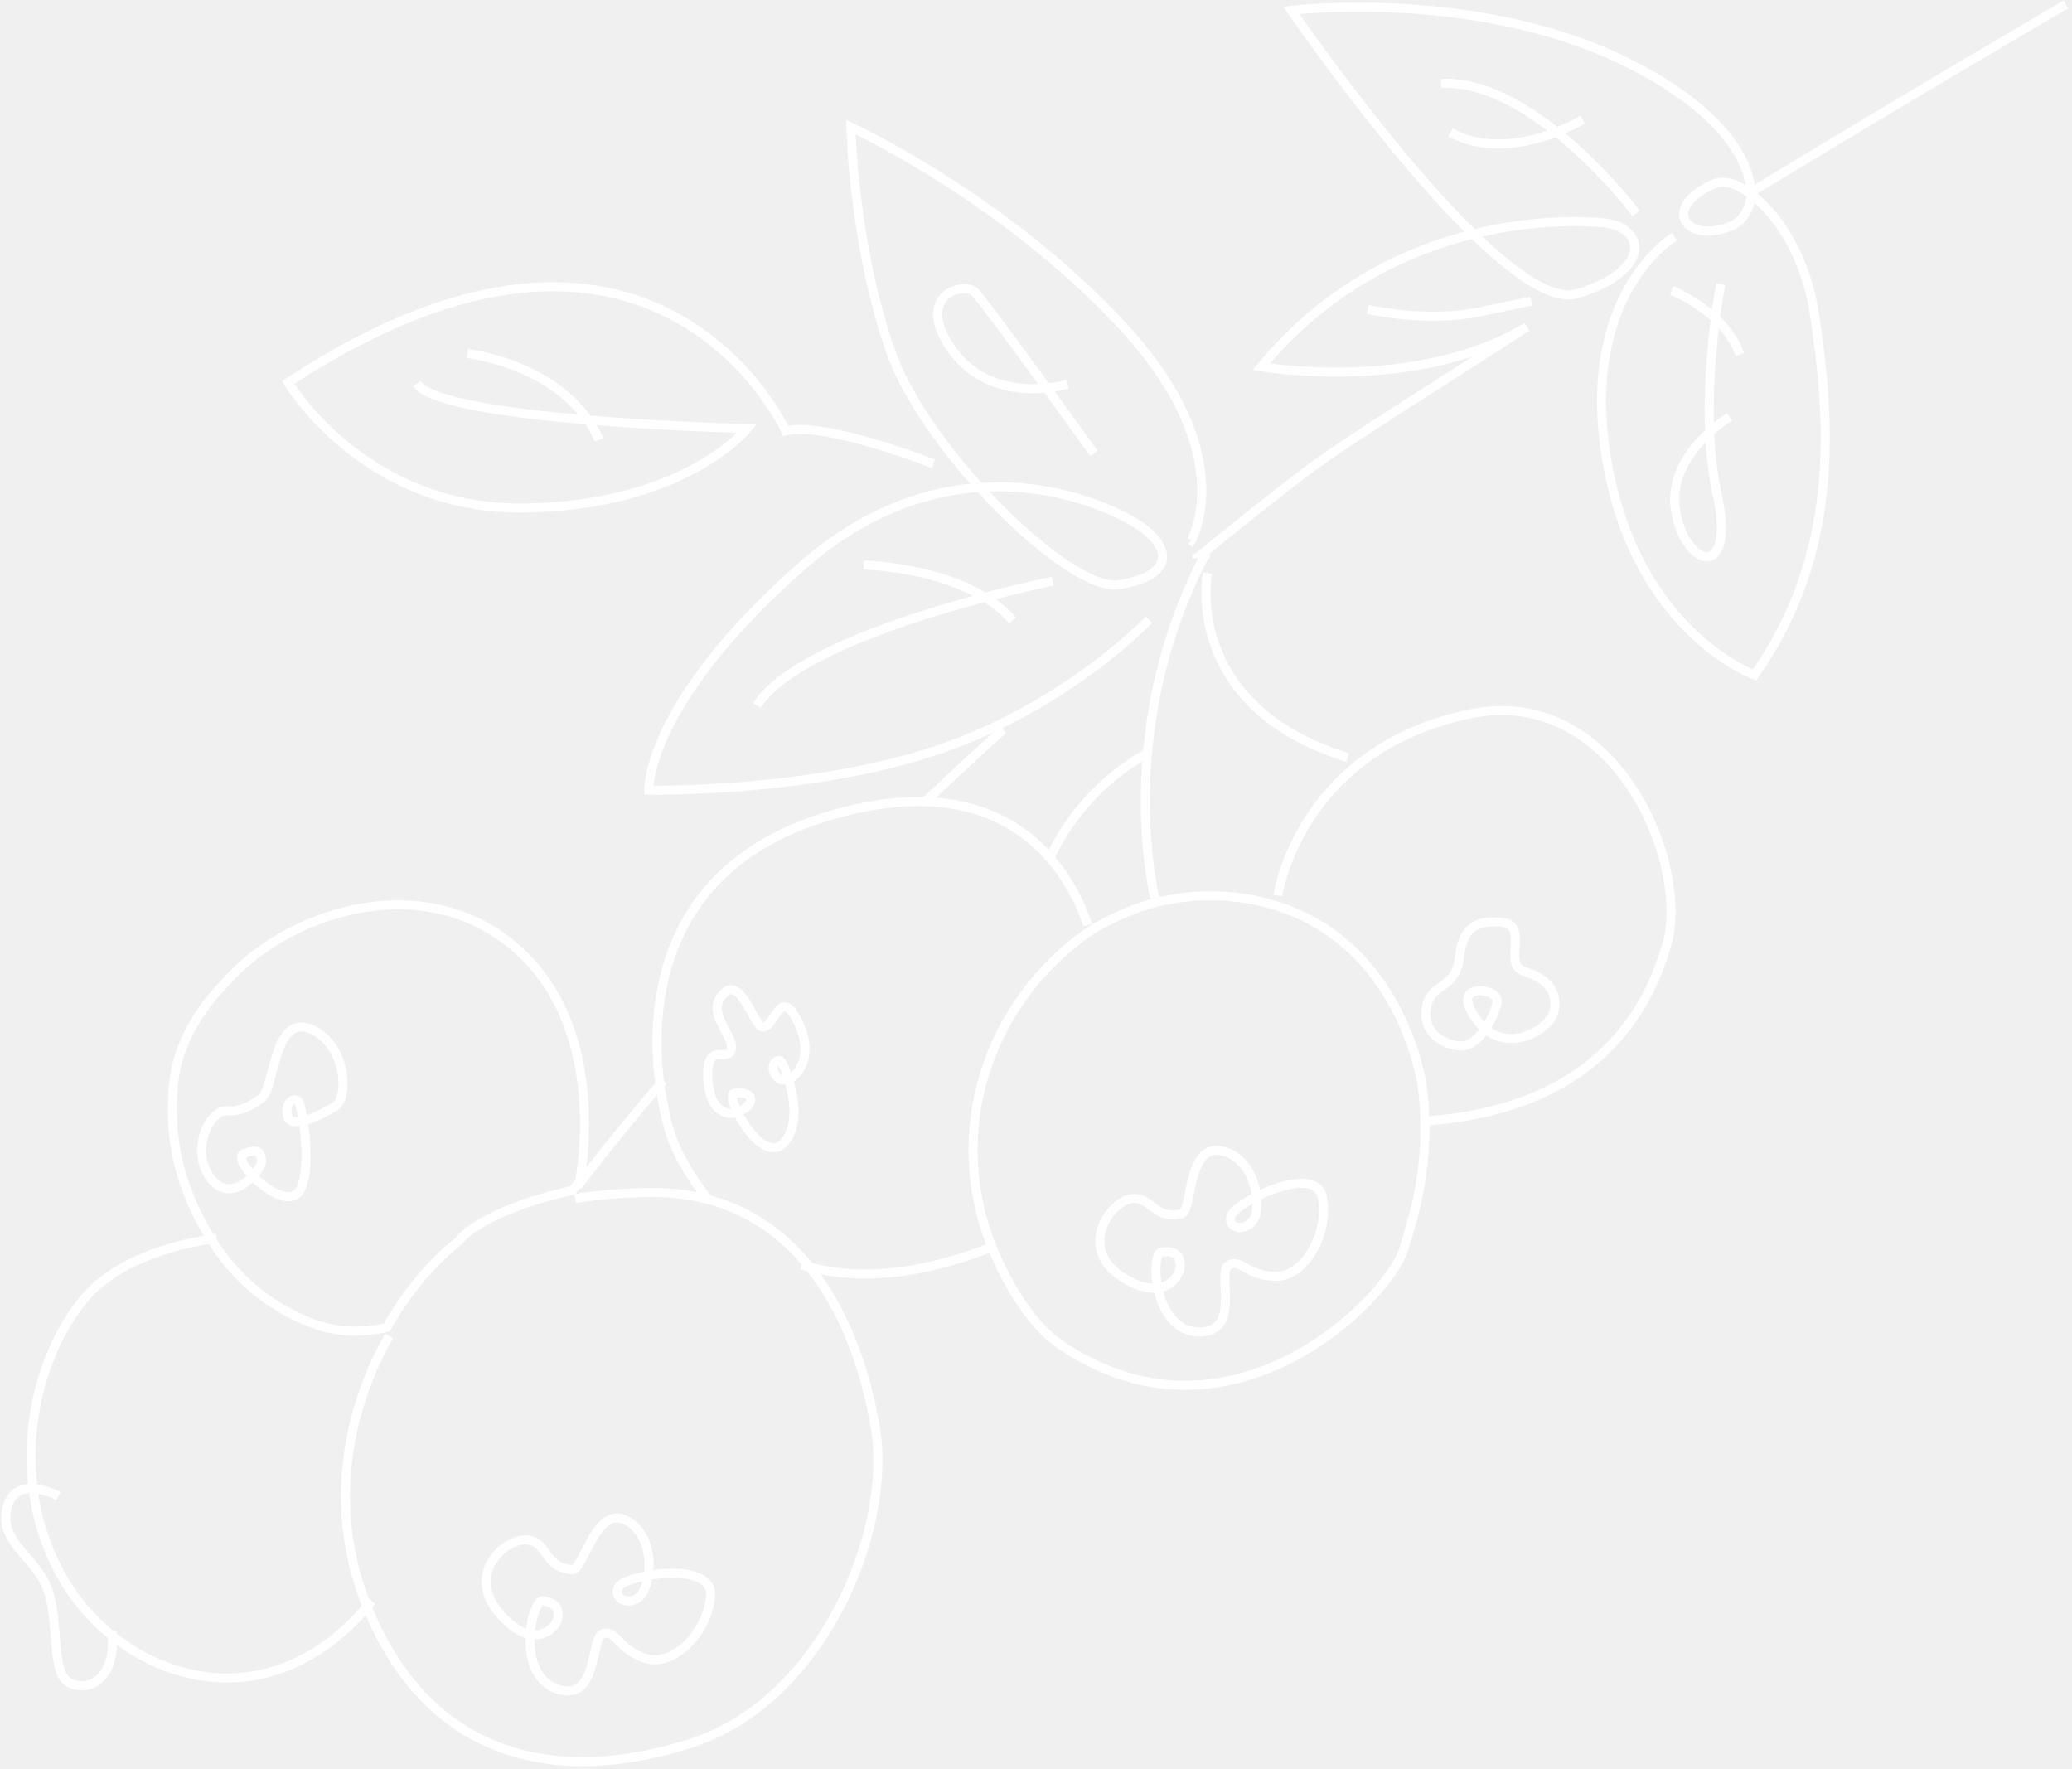
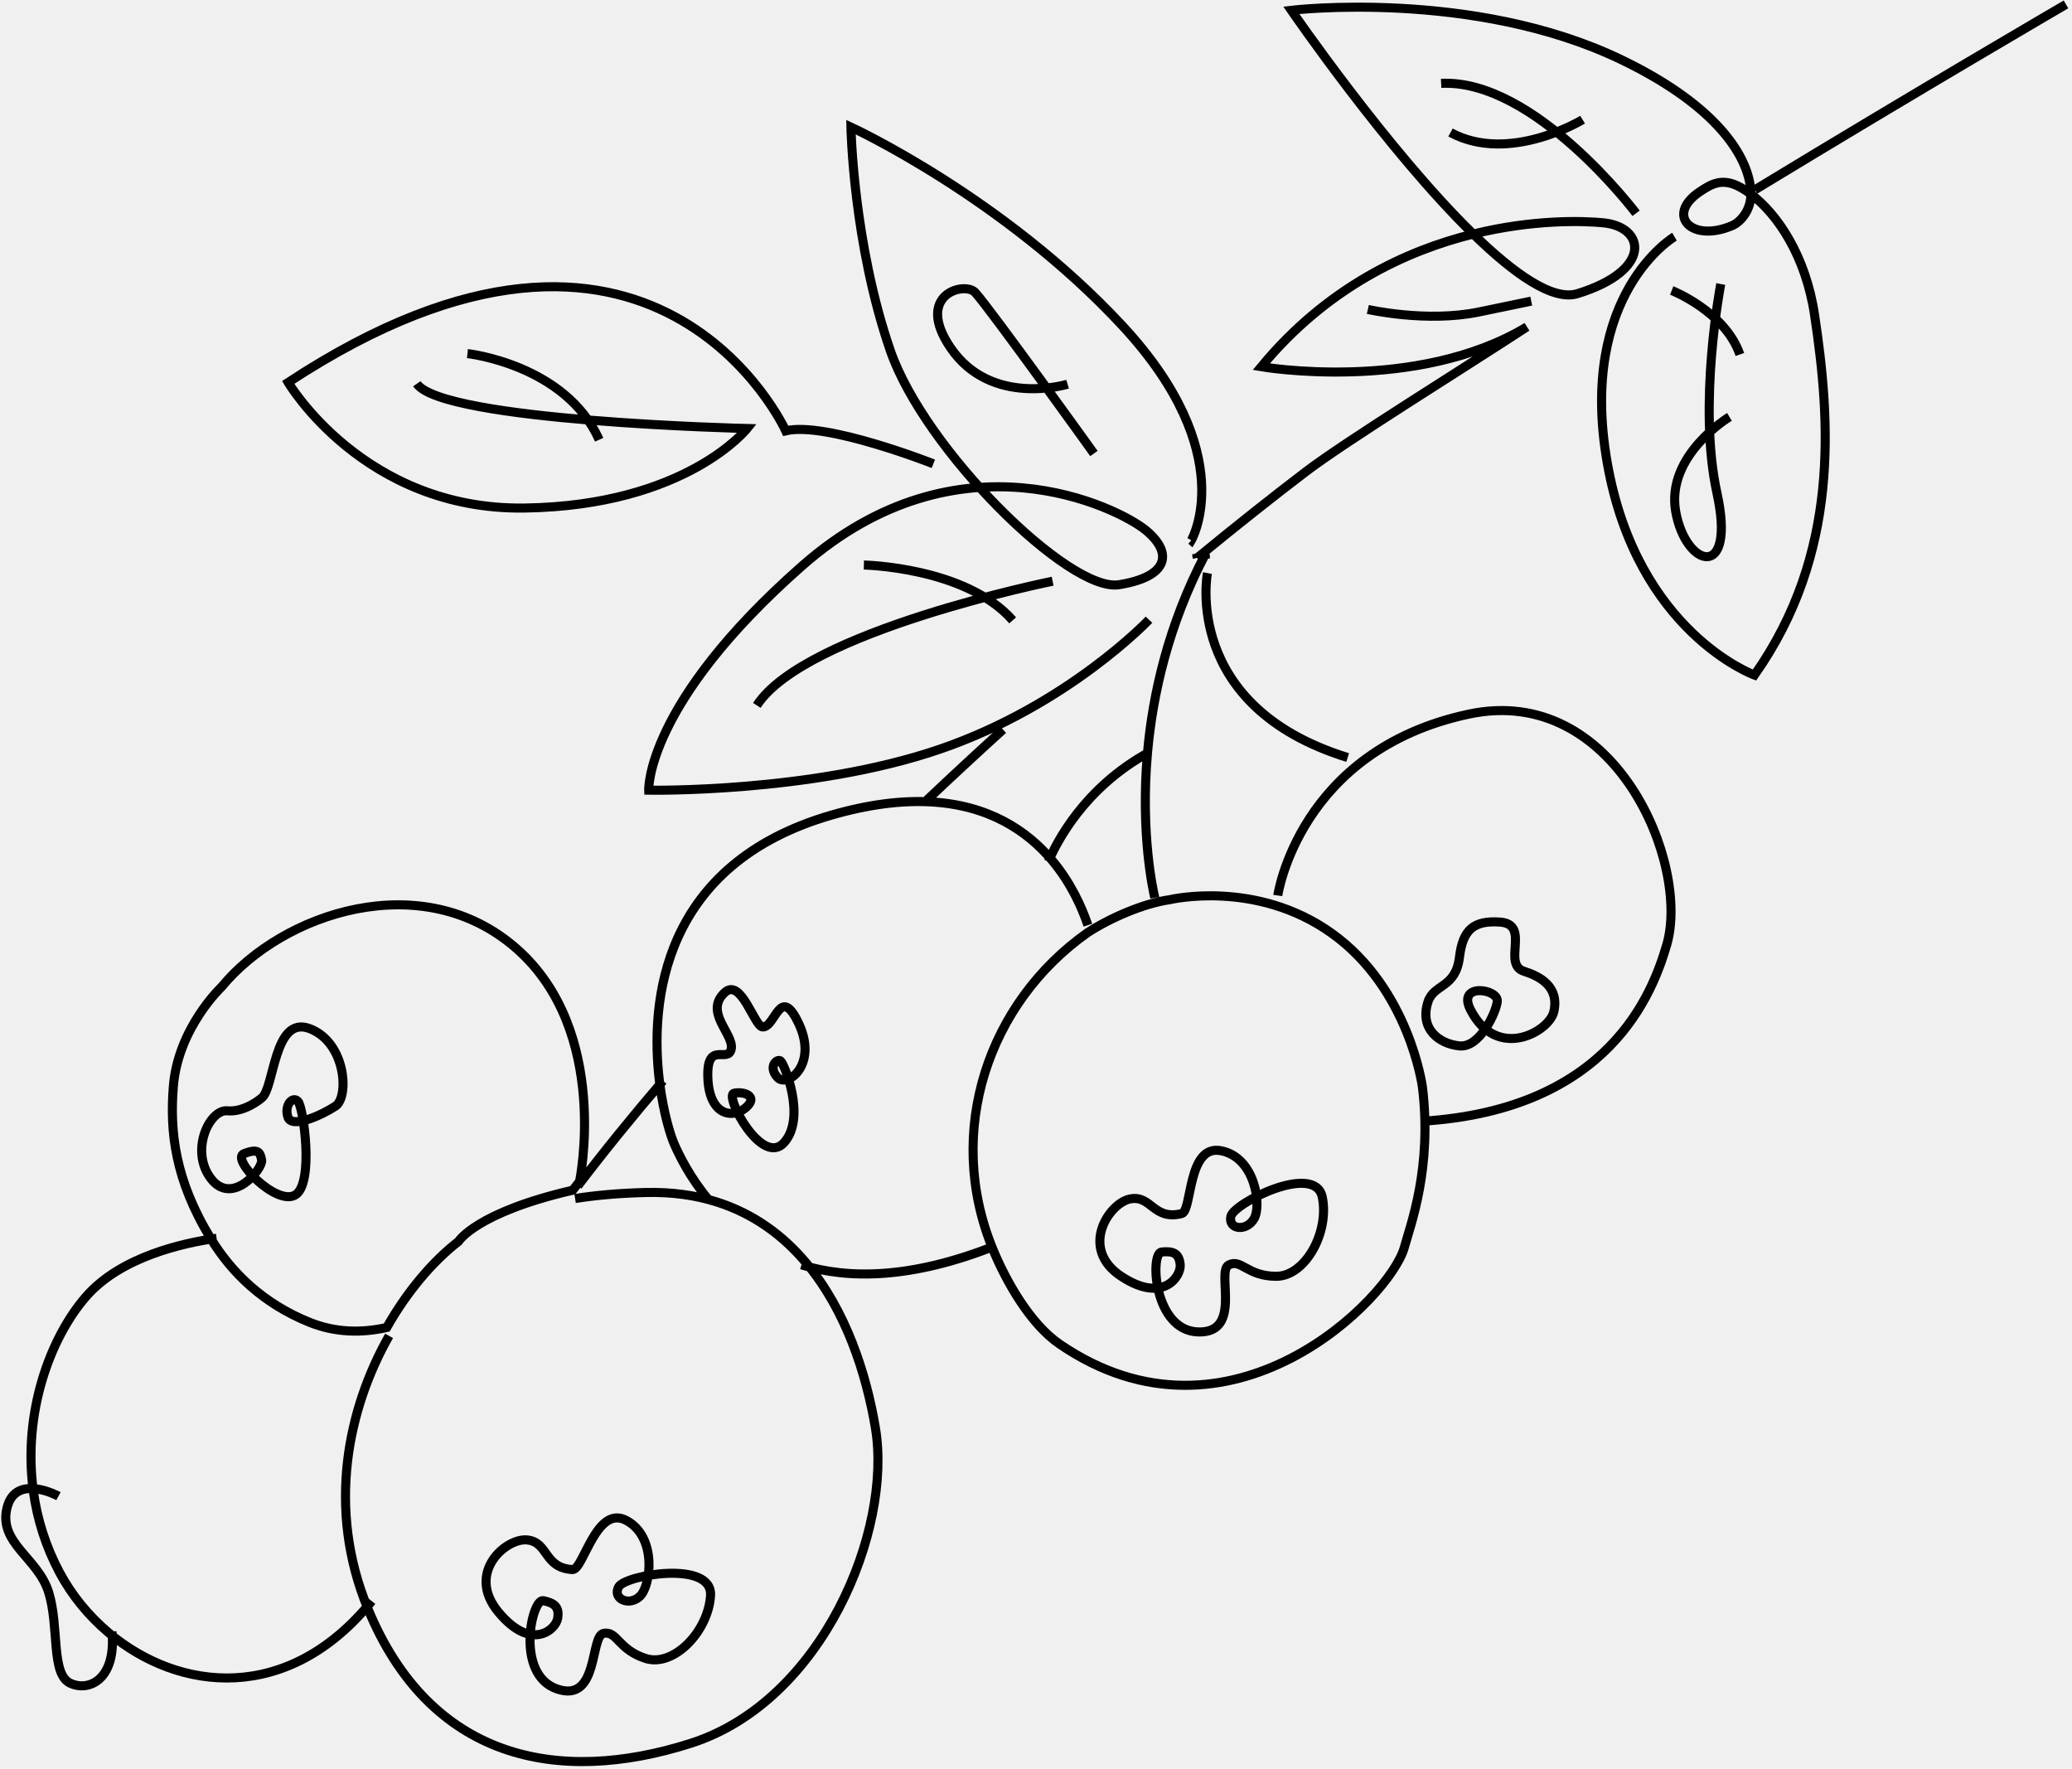
<svg xmlns="http://www.w3.org/2000/svg" width="457" height="390" fill="none">
-   <path stroke="#fff" stroke-miterlimit="10" stroke-width="2" d="M387.057 41.86C423.683 19.6 455.673.971 455.673.971M146.227 238.338c-6.648 7.751-12.942 15.497-18.778 23.167m127.256-63.534s-.005-.028-.026-.091c-.287-1.209-3.191-13.968-1.584-31.926 1.136-12.703 4.523-28.005 12.7-43.647l-.002-.01.009-.002-.001-.009.008-.002-.001-.009m-.585.012.001.01.009-.002m1.077 4.075s-5.684 29.341 30.931 40.679m-43.717-1.207c-14.455 7.854-20.582 20.095-22.288 24.142m-54.459 88.933c10.374 3.211 24.331 3.145 42.897-4.261m20.272-70.635c-1.309-3.867-3.716-9.325-7.942-14.346-5.441-6.459-13.894-12.187-26.888-12.853-6.155-.321-13.333.497-21.7 2.914-37.212 10.752-40.243 40.919-37.92 59.114.85 6.614 2.401 11.645 3.281 13.594 1.015 2.254 3.344 7.173 7.606 12.243m-70.567 29.891c-9.067 16.005-13.826 37.969-4.7 60.114 13.747 33.383 41.974 39.059 71.189 29.755 29.214-9.305 44.531-47.126 40.782-69.519-1.986-11.884-6.483-26.033-15.389-36.562-5.014-5.94-11.443-10.724-19.613-13.313-4.645-1.475-9.863-2.228-15.705-2.086-5.995.149-11.132.63-15.539 1.329m-44.836 88.772c-18.476 22.768-42.549 20.003-58.036 6.987-4.424-3.719-8.158-8.284-10.844-13.324a53.114 53.114 0 0 1-5.783-18.002c-2.33-17.155 3.67-33.679 11.647-42.823 7.665-8.791 21.465-11.821 28.784-12.842m-34.876 56.865s-9.472-5.177-11.358 2.612c-1.887 7.79 6.825 10.956 9.195 18.592 2.37 7.637.458 17.988 4.725 20.029 4.265 2.031 10.243-1.015 9.232-11.364M369.324 52.193s-21.406 12.567-14.819 49.926c6.588 37.369 32.463 46.74 32.463 46.74 18.89-26.835 16.8-55.887 13.243-79.473-1.942-12.923-8.151-22.16-14.039-26.583m0 0a19.718 19.718 0 0 0-2.264-1.477c-3.983-2.19-6.357-.83-9.059.99-7.505 5.053-1.893 11.318 7.202 7.433 1.898-.805 4.165-3.49 4.121-6.946Zm0 0c.006-.842-.09-1.747-.284-2.696-1.465-7.328-8.782-17.582-28.4-26.997C324.96-2.497 284.813 2.268 284.813 2.268s21.22 30.902 40.125 49.344m0 0c13.299-3.28 24.311-2.906 28.702-2.48 9.247.897 10.94 10.5-5.722 15.628-5.399 1.66-13.92-4.319-22.98-13.148Zm0 0c-14.731 3.631-32.276 11.754-46.747 29.257 0 0 34.188 5.907 58.588-8.789-14.203 9.312-39.954 25.227-48.753 31.93-7.041 5.361-15.129 11.756-23.935 18.982l.002.009-.009.002-.009.002.002.009m-42.849 37.866a1095.198 1095.198 0 0 0-16.795 15.557m48.992-39.785s-17.851 18.873-46.164 28.568c-28.312 9.695-64.183 9.031-64.183 9.031s-.736-19.031 33.828-49.456c34.565-30.425 69.729-12.875 75.816-7.866 6.078 5.011 5.031 10.267-5.924 12.013-10.955 1.746-42.869-29.775-50.423-51.611-8.219-23.756-8.695-49.309-8.695-49.309s33.507 15.425 59.816 43.745c26.31 28.32 15.262 47.389 15.262 47.389l-.01-.008m-56.888-16.87s-23.717-9.375-32.559-7.276c0 0-28.954-63.738-109.738-10.67 0 0 16.642 28.248 52.224 27.699 35.583-.55 48.997-17.535 48.997-17.535s-67.096-1.554-72.85-9.873m149.344 15.383s-22.525-31.397-26.167-35.484c-2.286-2.56-13.507.387-5.435 12.2 8.994 13.16 25.794 7.996 25.794 7.996m-3.298 43.45s-54.653 10.993-65.242 27.384m23.603-30.954s22.513.426 32.823 12.2m78.335-68.564s12.927 2.96 24.486.564l11.559-2.396m23.125-19.366s-22.358-29.677-43.003-28.654m61.672 44.25s-5.126 26.516-.839 46.087c4.288 19.57-6.896 16.519-9.098 4.081-2.203-12.439 11.858-20.868 11.858-20.868m-12.739-27.877s11.73 4.587 15.034 14.117m-101.92 119.3s4.64-32.013 42.138-39.998c32.257-6.863 48.874 33.057 43.649 50.871-3.112 10.618-12.642 36.25-53.764 38.901M103.1 77.973s21.582 2.346 29.056 18.999M349.06 26.385s-16.145 9.869-29.138 2.834m-61.886 169.17c-5.867.833-13.306 4.102-18.184 7.291-21.836 15.424-31.573 43.787-20.864 69.796 2.926 7.099 8.219 16.476 14.747 20.94 37.576 25.703 72.986-10.251 76.018-21.386 1.32-4.847 6.173-17.462 3.973-35.356 0 0-2.879-21.643-19.992-33.868-16.72-11.96-35.698-7.417-35.698-7.417Zm-130.209 62.136s-.528.719-1.514 1.939c-21.296 4.913-25.183 11.284-25.183 11.284-5.553 4.298-11.241 10.873-15.83 18.987-5.617 1.257-11.395 1.135-17.055-1.155-10.322-4.174-17.213-11.018-21.764-18.469-7.924-12.959-9.055-23.599-8.243-33.589 1.045-12.897 10.65-21.908 10.65-21.908 13.45-16.346 44.348-26.683 65.091-8.383 20.732 18.293 13.848 51.294 13.848 51.294Zm-70.109-18.402c2.851-2.153 2.615-18.352 10.618-15.279 8.004 3.073 8.714 15.101 5.636 17.095-3.08 1.993-9.611 4.995-10.467 2.414-.855-2.58.988-4.722 2.204-3.498 1.224 1.212 3.61 18.198-.596 20.664-4.206 2.465-14.318-7.973-11.29-9.125 3.026-1.151 3.555-.425 3.882 1.429.327 1.854-6.463 10.259-11.184 4.076-4.72-6.184-.282-15.33 3.616-14.947 3.914.37 7.581-2.829 7.581-2.829Zm202.905 25.494c2.383-.587 1.209-15.357 8.714-13.858 7.506 1.498 8.965 12.024 7.271 14.969-1.694 2.945-5.809 2.404-5.119-.521.691-2.925 18.562-11.94 20.152-4.219 1.59 7.72-3.73 17.464-10.165 17.458-6.434-.007-7.742-3.97-10.492-2.482-2.75 1.488 3.128 15.04-6.714 14.752-9.841-.288-10.641-17.352-8.076-17.626 2.567-.265 3.87.28 4.112 2.779.241 2.499-3.687 8.725-13.02 2.576-9.336-6.157-2.662-16.203 2.013-17.069 4.664-.872 5.056 4.79 11.324 3.241Zm-134.357 78.499c2.42.143 5.214-14.49 11.953-10.792 6.738 3.697 5.348 14.312 2.958 16.647-2.388 2.344-6.164.585-4.731-2.038 1.432-2.623 20.8-5.988 20.271 1.954-.529 7.942-8.161 15.772-14.279 13.842-6.12-1.94-6.312-6.156-9.323-5.54-3.011.616-1.003 15.478-10.28 12.25-9.277-3.228-5.532-19.971-3.021-19.464 2.511.506 3.609 1.433 3.178 3.922-.431 2.488-5.815 7.335-13.064-1.407s1.753-16.466 6.424-15.9c4.67.556 3.555 6.157 9.914 6.526Zm204.568-142.783c6.835.475.412 9.293 5.285 10.846 3.416 1.08 7.836 3.315 6.602 8.886-.983 4.425-12.585 11.028-18.41-.454-3.007-5.921 6.19-4.576 5.928-1.79-.227 2.373-3.832 10.271-8.337 9.818-4.514-.452-8.871-3.77-6.948-9.712 1.306-4.037 6.106-2.939 6.948-9.863.728-6.022 3.081-8.134 8.932-7.731ZM159.8 218.909c3.673-3.482 6.578 7.55 8.434 7.557 2.861-.001 3.838-9.593 8-.605 4.163 8.988-2.628 14.119-4.771 11.708-2.144-2.412-.067-4.16.685-3.626.761.531 5.748 12.381.839 17.969-4.908 5.598-13.282-10.324-11.113-10.824 2.169-.5 5.528.662 2.608 3.176-2.92 2.514-8.058 1.733-8.362-6.625-.304-8.357 4.538-3.032 5.162-6.334.625-3.302-6.04-8.08-1.482-12.396Z" />
+   <path stroke="black" stroke-miterlimit="10" stroke-width="2" d="M387.057 41.86C423.683 19.6 455.673.971 455.673.971M146.227 238.338c-6.648 7.751-12.942 15.497-18.778 23.167m127.256-63.534s-.005-.028-.026-.091c-.287-1.209-3.191-13.968-1.584-31.926 1.136-12.703 4.523-28.005 12.7-43.647l-.002-.01.009-.002-.001-.009.008-.002-.001-.009m-.585.012.001.01.009-.002m1.077 4.075s-5.684 29.341 30.931 40.679m-43.717-1.207c-14.455 7.854-20.582 20.095-22.288 24.142m-54.459 88.933c10.374 3.211 24.331 3.145 42.897-4.261m20.272-70.635c-1.309-3.867-3.716-9.325-7.942-14.346-5.441-6.459-13.894-12.187-26.888-12.853-6.155-.321-13.333.497-21.7 2.914-37.212 10.752-40.243 40.919-37.92 59.114.85 6.614 2.401 11.645 3.281 13.594 1.015 2.254 3.344 7.173 7.606 12.243m-70.567 29.891c-9.067 16.005-13.826 37.969-4.7 60.114 13.747 33.383 41.974 39.059 71.189 29.755 29.214-9.305 44.531-47.126 40.782-69.519-1.986-11.884-6.483-26.033-15.389-36.562-5.014-5.94-11.443-10.724-19.613-13.313-4.645-1.475-9.863-2.228-15.705-2.086-5.995.149-11.132.63-15.539 1.329m-44.836 88.772c-18.476 22.768-42.549 20.003-58.036 6.987-4.424-3.719-8.158-8.284-10.844-13.324a53.114 53.114 0 0 1-5.783-18.002c-2.33-17.155 3.67-33.679 11.647-42.823 7.665-8.791 21.465-11.821 28.784-12.842m-34.876 56.865s-9.472-5.177-11.358 2.612c-1.887 7.79 6.825 10.956 9.195 18.592 2.37 7.637.458 17.988 4.725 20.029 4.265 2.031 10.243-1.015 9.232-11.364M369.324 52.193s-21.406 12.567-14.819 49.926c6.588 37.369 32.463 46.74 32.463 46.74 18.89-26.835 16.8-55.887 13.243-79.473-1.942-12.923-8.151-22.16-14.039-26.583m0 0a19.718 19.718 0 0 0-2.264-1.477c-3.983-2.19-6.357-.83-9.059.99-7.505 5.053-1.893 11.318 7.202 7.433 1.898-.805 4.165-3.49 4.121-6.946Zm0 0c.006-.842-.09-1.747-.284-2.696-1.465-7.328-8.782-17.582-28.4-26.997C324.96-2.497 284.813 2.268 284.813 2.268s21.22 30.902 40.125 49.344m0 0c13.299-3.28 24.311-2.906 28.702-2.48 9.247.897 10.94 10.5-5.722 15.628-5.399 1.66-13.92-4.319-22.98-13.148Zm0 0c-14.731 3.631-32.276 11.754-46.747 29.257 0 0 34.188 5.907 58.588-8.789-14.203 9.312-39.954 25.227-48.753 31.93-7.041 5.361-15.129 11.756-23.935 18.982l.002.009-.009.002-.009.002.002.009m-42.849 37.866a1095.198 1095.198 0 0 0-16.795 15.557m48.992-39.785s-17.851 18.873-46.164 28.568c-28.312 9.695-64.183 9.031-64.183 9.031s-.736-19.031 33.828-49.456c34.565-30.425 69.729-12.875 75.816-7.866 6.078 5.011 5.031 10.267-5.924 12.013-10.955 1.746-42.869-29.775-50.423-51.611-8.219-23.756-8.695-49.309-8.695-49.309s33.507 15.425 59.816 43.745c26.31 28.32 15.262 47.389 15.262 47.389l-.01-.008m-56.888-16.87s-23.717-9.375-32.559-7.276c0 0-28.954-63.738-109.738-10.67 0 0 16.642 28.248 52.224 27.699 35.583-.55 48.997-17.535 48.997-17.535s-67.096-1.554-72.85-9.873m149.344 15.383s-22.525-31.397-26.167-35.484c-2.286-2.56-13.507.387-5.435 12.2 8.994 13.16 25.794 7.996 25.794 7.996m-3.298 43.45s-54.653 10.993-65.242 27.384m23.603-30.954s22.513.426 32.823 12.2m78.335-68.564s12.927 2.96 24.486.564l11.559-2.396m23.125-19.366s-22.358-29.677-43.003-28.654m61.672 44.25s-5.126 26.516-.839 46.087c4.288 19.57-6.896 16.519-9.098 4.081-2.203-12.439 11.858-20.868 11.858-20.868m-12.739-27.877s11.73 4.587 15.034 14.117m-101.92 119.3s4.64-32.013 42.138-39.998c32.257-6.863 48.874 33.057 43.649 50.871-3.112 10.618-12.642 36.25-53.764 38.901M103.1 77.973s21.582 2.346 29.056 18.999M349.06 26.385s-16.145 9.869-29.138 2.834m-61.886 169.17c-5.867.833-13.306 4.102-18.184 7.291-21.836 15.424-31.573 43.787-20.864 69.796 2.926 7.099 8.219 16.476 14.747 20.94 37.576 25.703 72.986-10.251 76.018-21.386 1.32-4.847 6.173-17.462 3.973-35.356 0 0-2.879-21.643-19.992-33.868-16.72-11.96-35.698-7.417-35.698-7.417Zm-130.209 62.136s-.528.719-1.514 1.939c-21.296 4.913-25.183 11.284-25.183 11.284-5.553 4.298-11.241 10.873-15.83 18.987-5.617 1.257-11.395 1.135-17.055-1.155-10.322-4.174-17.213-11.018-21.764-18.469-7.924-12.959-9.055-23.599-8.243-33.589 1.045-12.897 10.65-21.908 10.65-21.908 13.45-16.346 44.348-26.683 65.091-8.383 20.732 18.293 13.848 51.294 13.848 51.294Zm-70.109-18.402c2.851-2.153 2.615-18.352 10.618-15.279 8.004 3.073 8.714 15.101 5.636 17.095-3.08 1.993-9.611 4.995-10.467 2.414-.855-2.58.988-4.722 2.204-3.498 1.224 1.212 3.61 18.198-.596 20.664-4.206 2.465-14.318-7.973-11.29-9.125 3.026-1.151 3.555-.425 3.882 1.429.327 1.854-6.463 10.259-11.184 4.076-4.72-6.184-.282-15.33 3.616-14.947 3.914.37 7.581-2.829 7.581-2.829Zm202.905 25.494c2.383-.587 1.209-15.357 8.714-13.858 7.506 1.498 8.965 12.024 7.271 14.969-1.694 2.945-5.809 2.404-5.119-.521.691-2.925 18.562-11.94 20.152-4.219 1.59 7.72-3.73 17.464-10.165 17.458-6.434-.007-7.742-3.97-10.492-2.482-2.75 1.488 3.128 15.04-6.714 14.752-9.841-.288-10.641-17.352-8.076-17.626 2.567-.265 3.87.28 4.112 2.779.241 2.499-3.687 8.725-13.02 2.576-9.336-6.157-2.662-16.203 2.013-17.069 4.664-.872 5.056 4.79 11.324 3.241Zm-134.357 78.499c2.42.143 5.214-14.49 11.953-10.792 6.738 3.697 5.348 14.312 2.958 16.647-2.388 2.344-6.164.585-4.731-2.038 1.432-2.623 20.8-5.988 20.271 1.954-.529 7.942-8.161 15.772-14.279 13.842-6.12-1.94-6.312-6.156-9.323-5.54-3.011.616-1.003 15.478-10.28 12.25-9.277-3.228-5.532-19.971-3.021-19.464 2.511.506 3.609 1.433 3.178 3.922-.431 2.488-5.815 7.335-13.064-1.407s1.753-16.466 6.424-15.9c4.67.556 3.555 6.157 9.914 6.526Zm204.568-142.783c6.835.475.412 9.293 5.285 10.846 3.416 1.08 7.836 3.315 6.602 8.886-.983 4.425-12.585 11.028-18.41-.454-3.007-5.921 6.19-4.576 5.928-1.79-.227 2.373-3.832 10.271-8.337 9.818-4.514-.452-8.871-3.77-6.948-9.712 1.306-4.037 6.106-2.939 6.948-9.863.728-6.022 3.081-8.134 8.932-7.731ZM159.8 218.909c3.673-3.482 6.578 7.55 8.434 7.557 2.861-.001 3.838-9.593 8-.605 4.163 8.988-2.628 14.119-4.771 11.708-2.144-2.412-.067-4.16.685-3.626.761.531 5.748 12.381.839 17.969-4.908 5.598-13.282-10.324-11.113-10.824 2.169-.5 5.528.662 2.608 3.176-2.92 2.514-8.058 1.733-8.362-6.625-.304-8.357 4.538-3.032 5.162-6.334.625-3.302-6.04-8.08-1.482-12.396Z" />
</svg>
